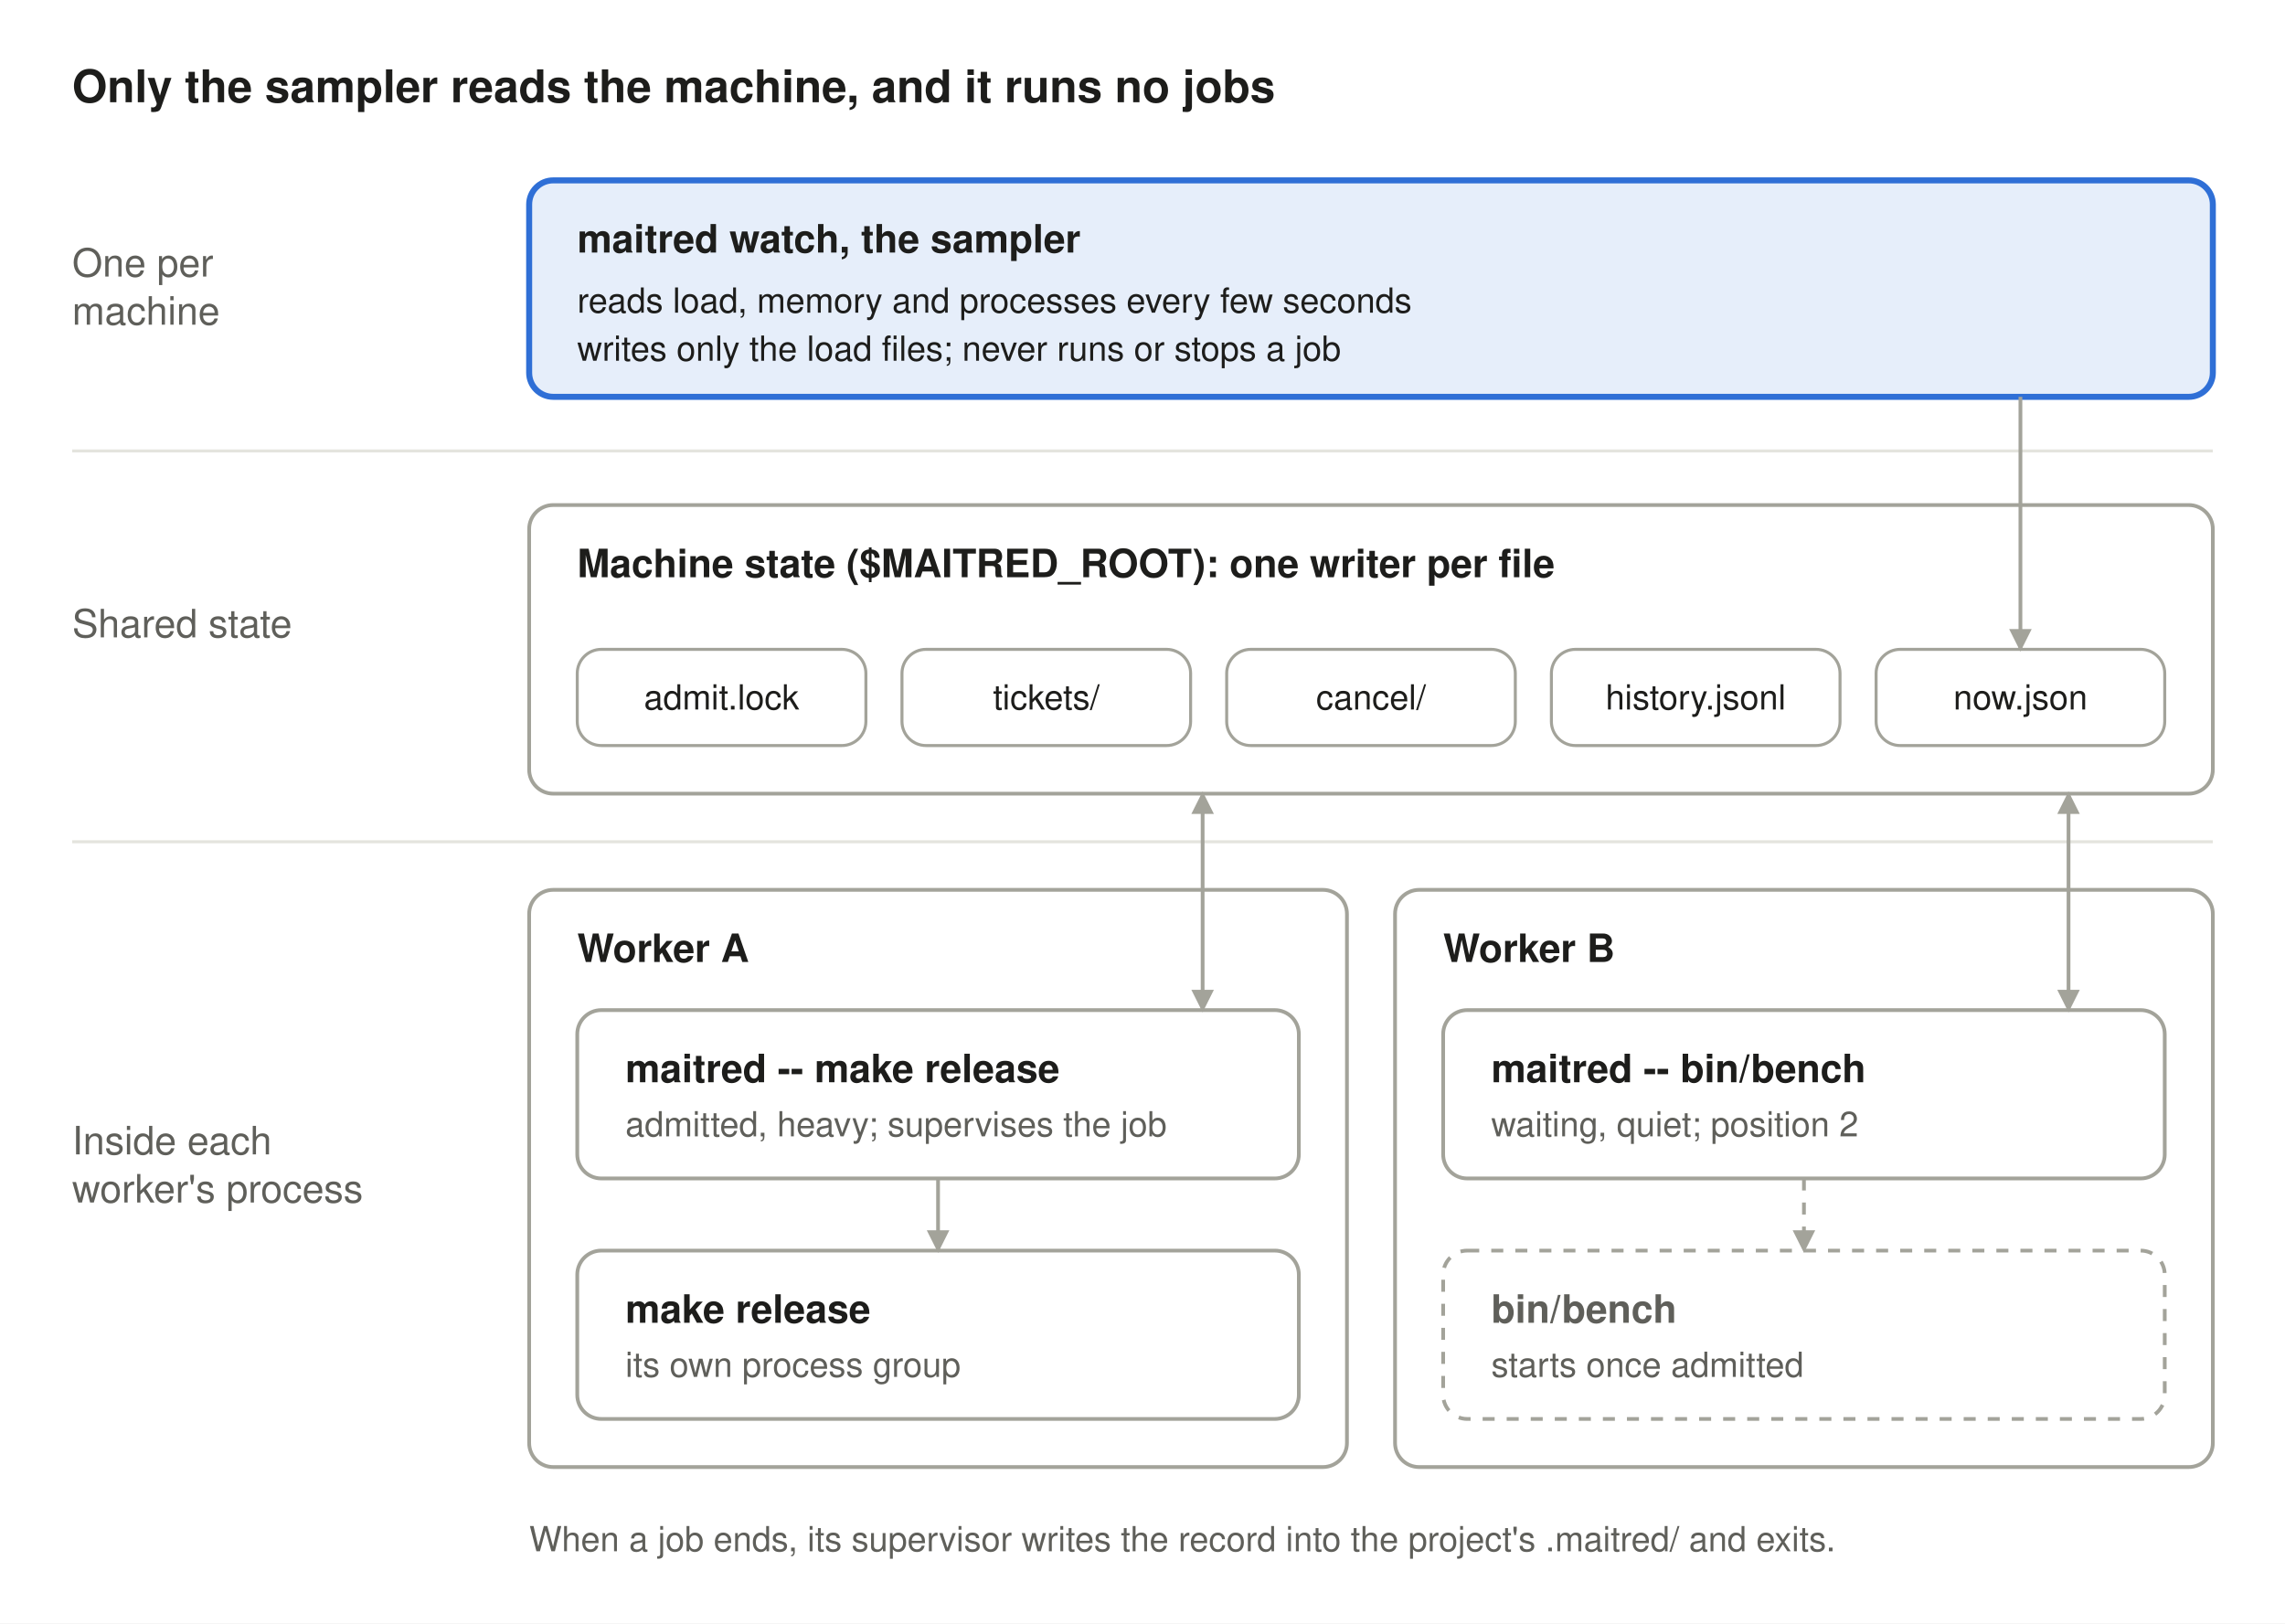
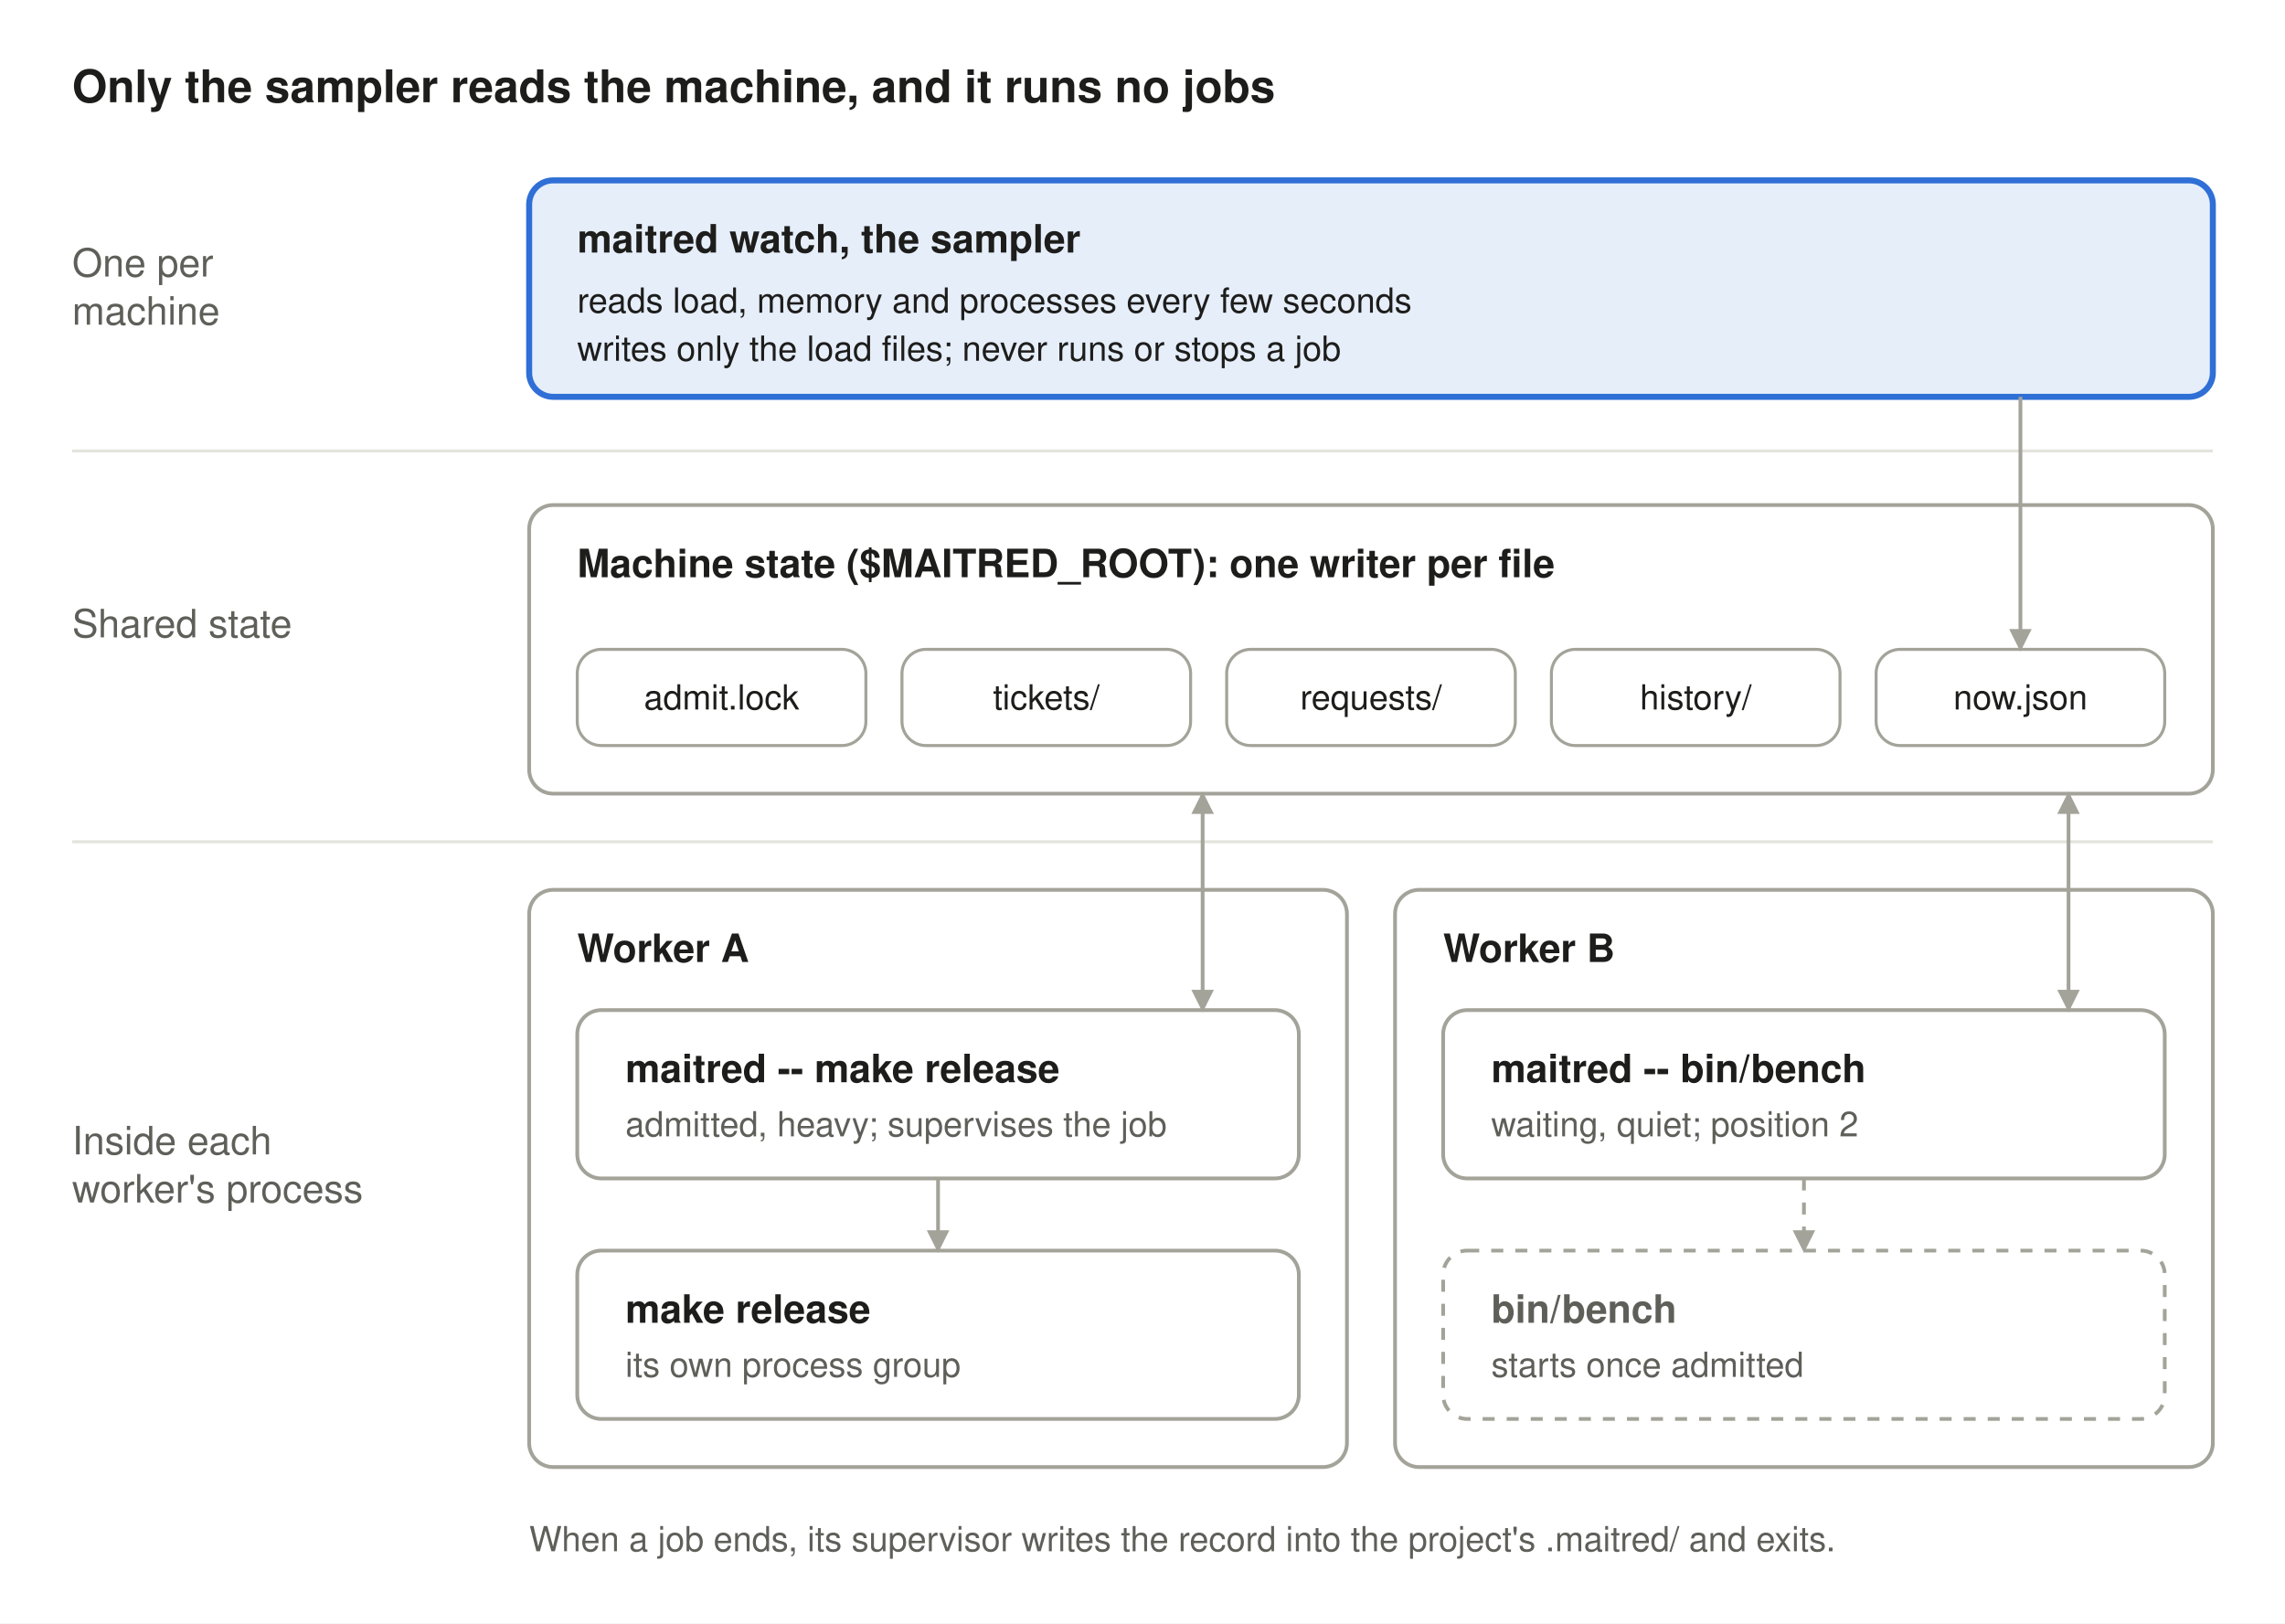
<svg xmlns="http://www.w3.org/2000/svg" viewBox="0 0 760 540" role="img" aria-label="Only the sampler reads the machine, and it runs no jobs" font-family="-apple-system, BlinkMacSystemFont, 'Segoe UI', Helvetica, Arial, sans-serif" font-size="13">
  <style>
    .bg { fill: #ffffff; }
    .ink { fill: #1d1d1b; }
    .quiet { fill: #5f5f5a; }
    .box { fill: none; stroke: #a3a39a; stroke-width: 1.25; }
    .chip { fill: none; stroke: #a3a39a; stroke-width: 1; }
    .rule { stroke: #e4e4de; }
    .accent { fill: #2f6fd6; fill-opacity: 0.12; stroke: #2f6fd6; stroke-width: 2; }
    .wire { fill: none; stroke: #a3a39a; stroke-width: 1.25; }
    .head { fill: #a3a39a; }
    .name { font-weight: 600; }
    .small { font-size: 11.5px; }
    @media (prefers-color-scheme: dark) {
      .bg { fill: #0d1117; }
      .ink { fill: #ececea; }
      .quiet { fill: #a9a9a3; }
      .box, .chip, .wire { stroke: #8a8a82; }
      .rule { stroke: #3a3a36; }
      .accent { fill: #6aa0ff; stroke: #6aa0ff; }
      .head { fill: #8a8a82; }
    }
  </style>
  <defs>
    <marker id="arch-arrow" viewBox="0 0 10 10" refX="9" refY="5" markerWidth="6" markerHeight="6" orient="auto-start-reverse">
      <path class="head" d="M0 0L10 5L0 10z" />
    </marker>
  </defs>
  <rect class="bg" width="760" height="540" />
  <text class="ink name" x="24" y="34" font-size="15">Only the sampler reads the machine, and it runs no jobs</text>
  <text class="quiet">
    <tspan x="24" y="92">One per</tspan>
    <tspan x="24" y="108">machine</tspan>
  </text>
  <text class="quiet" x="24" y="212">Shared state</text>
  <text class="quiet">
    <tspan x="24" y="384">Inside each</tspan>
    <tspan x="24" y="400">worker's process</tspan>
  </text>
  <line class="rule" x1="24" x2="736" y1="150" y2="150" />
  <line class="rule" x1="24" x2="736" y1="280" y2="280" />
  <g>
    <rect class="accent" x="176" y="60" width="560" height="72" rx="8" />
    <text class="ink name" x="192" y="84">maitred watch, the sampler</text>
    <text class="ink small" x="192" y="104">reads load, memory and processes every few seconds</text>
    <text class="ink small" x="192" y="120">writes only the load files; never runs or stops a job</text>
  </g>
  <g>
    <rect class="box" x="176" y="168" width="560" height="96" rx="8" />
    <text class="ink name" x="192" y="192">Machine state ($MAITRED_ROOT): one writer per file</text>
    <rect class="chip" x="192" y="216" width="96" height="32" rx="8" />
    <rect class="chip" x="300" y="216" width="96" height="32" rx="8" />
    <rect class="chip" x="408" y="216" width="96" height="32" rx="8" />
    <rect class="chip" x="516" y="216" width="96" height="32" rx="8" />
    <rect class="chip" x="624" y="216" width="96" height="32" rx="8" />
    <text class="ink small" x="240" y="236" text-anchor="middle">admit.lock</text>
    <text class="ink small" x="348" y="236" text-anchor="middle">tickets/</text>
-     <text class="ink small" x="456" y="236" text-anchor="middle">cancel/</text>
-     <text class="ink small" x="564" y="236" text-anchor="middle">history.jsonl</text>
+     <text class="ink small" x="456" y="236" text-anchor="middle">requests/</text>
+     <text class="ink small" x="564" y="236" text-anchor="middle">history/</text>
    <text class="ink small" x="672" y="236" text-anchor="middle">now.json</text>
  </g>
  <g>
    <rect class="box" x="176" y="296" width="272" height="192" rx="8" />
    <text class="ink name" x="192" y="320">Worker A</text>
    <rect class="box" x="192" y="336" width="240" height="56" rx="8" />
    <text class="ink name" x="208" y="360">maitred -- make release</text>
    <text class="quiet small" x="208" y="378">admitted, heavy; supervises the job</text>
    <rect class="box" x="192" y="416" width="240" height="56" rx="8" />
    <text class="ink name" x="208" y="440">make release</text>
    <text class="quiet small" x="208" y="458">its own process group</text>
  </g>
  <g>
    <rect class="box" x="464" y="296" width="272" height="192" rx="8" />
    <text class="ink name" x="480" y="320">Worker B</text>
    <rect class="box" x="480" y="336" width="240" height="56" rx="8" />
    <text class="ink name" x="496" y="360">maitred -- bin/bench</text>
    <text class="quiet small" x="496" y="378">waiting, quiet; position 2</text>
    <rect class="box" x="480" y="416" width="240" height="56" rx="8" stroke-dasharray="4 4" />
    <text class="quiet name" x="496" y="440">bin/bench</text>
    <text class="quiet small" x="496" y="458">starts once admitted</text>
  </g>
  <g>
    <path class="wire" d="M672 132V216" marker-end="url(#arch-arrow)" />
    <path class="wire" d="M400 336V264" marker-start="url(#arch-arrow)" marker-end="url(#arch-arrow)" />
    <path class="wire" d="M688 336V264" marker-start="url(#arch-arrow)" marker-end="url(#arch-arrow)" />
    <path class="wire" d="M312 392V416" marker-end="url(#arch-arrow)" />
    <path class="wire" d="M600 392V416" stroke-dasharray="4 4" marker-end="url(#arch-arrow)" />
  </g>
  <text class="quiet small" x="176" y="516">When a job ends, its supervisor writes the record into the project's .maitred/ and exits.</text>
</svg>
